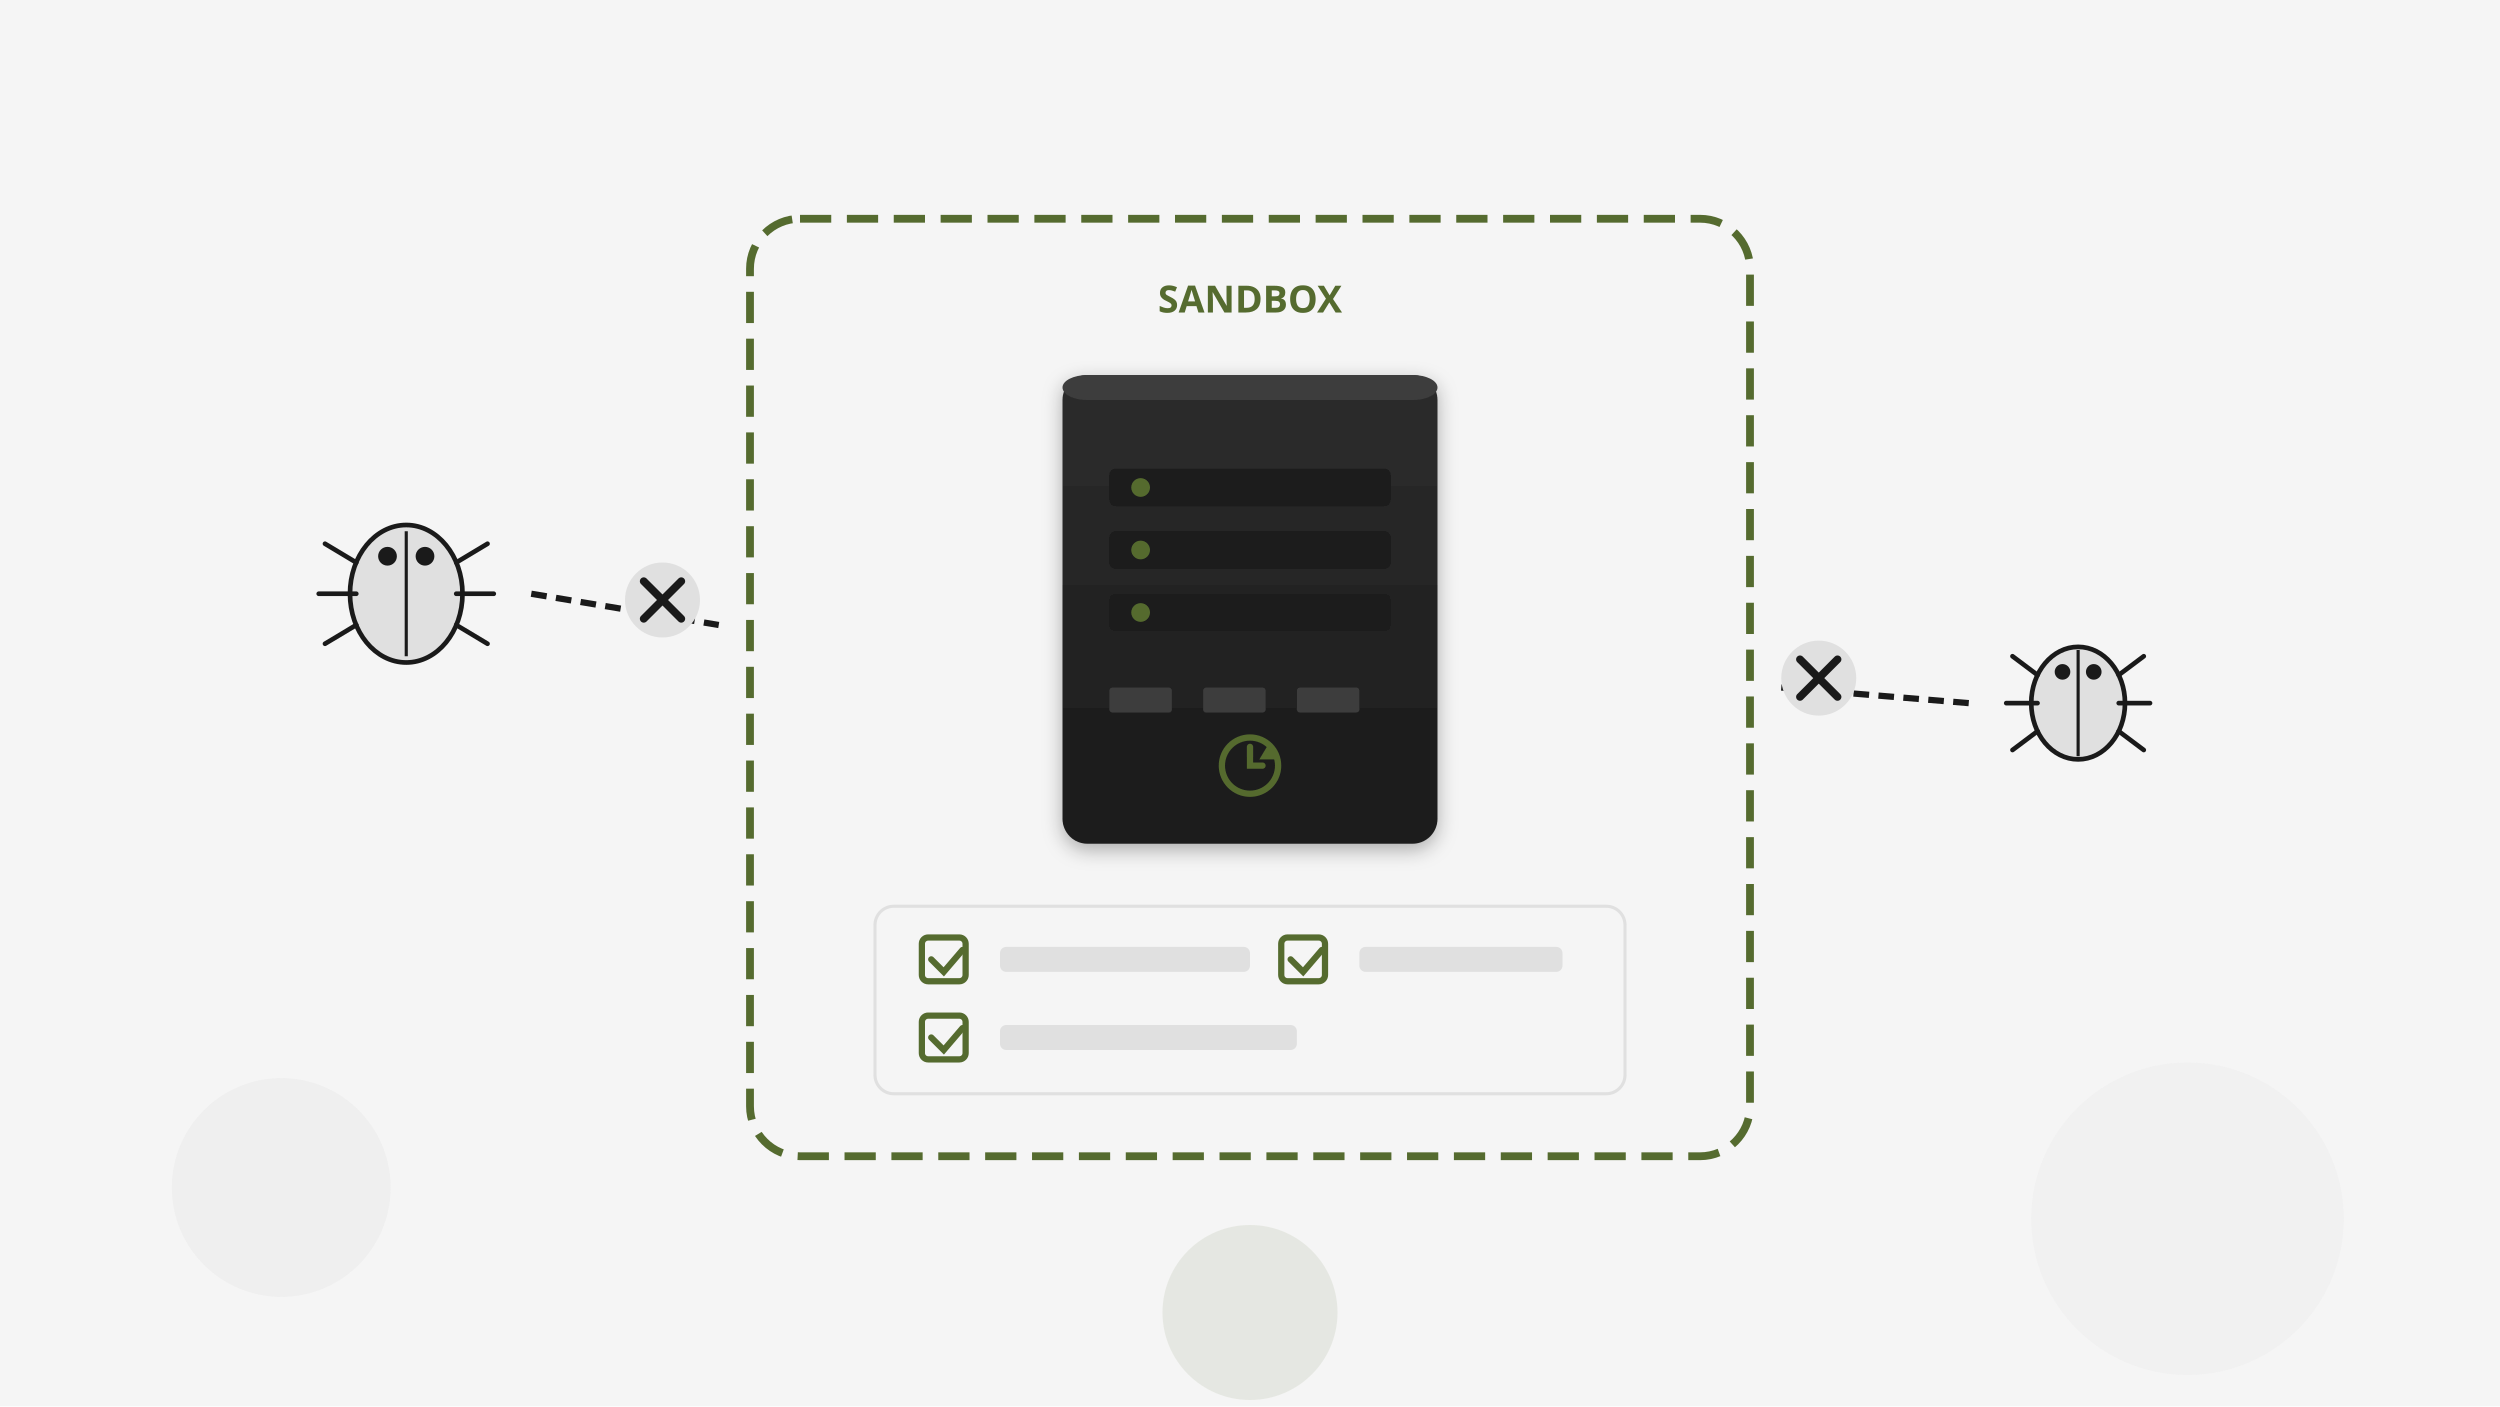
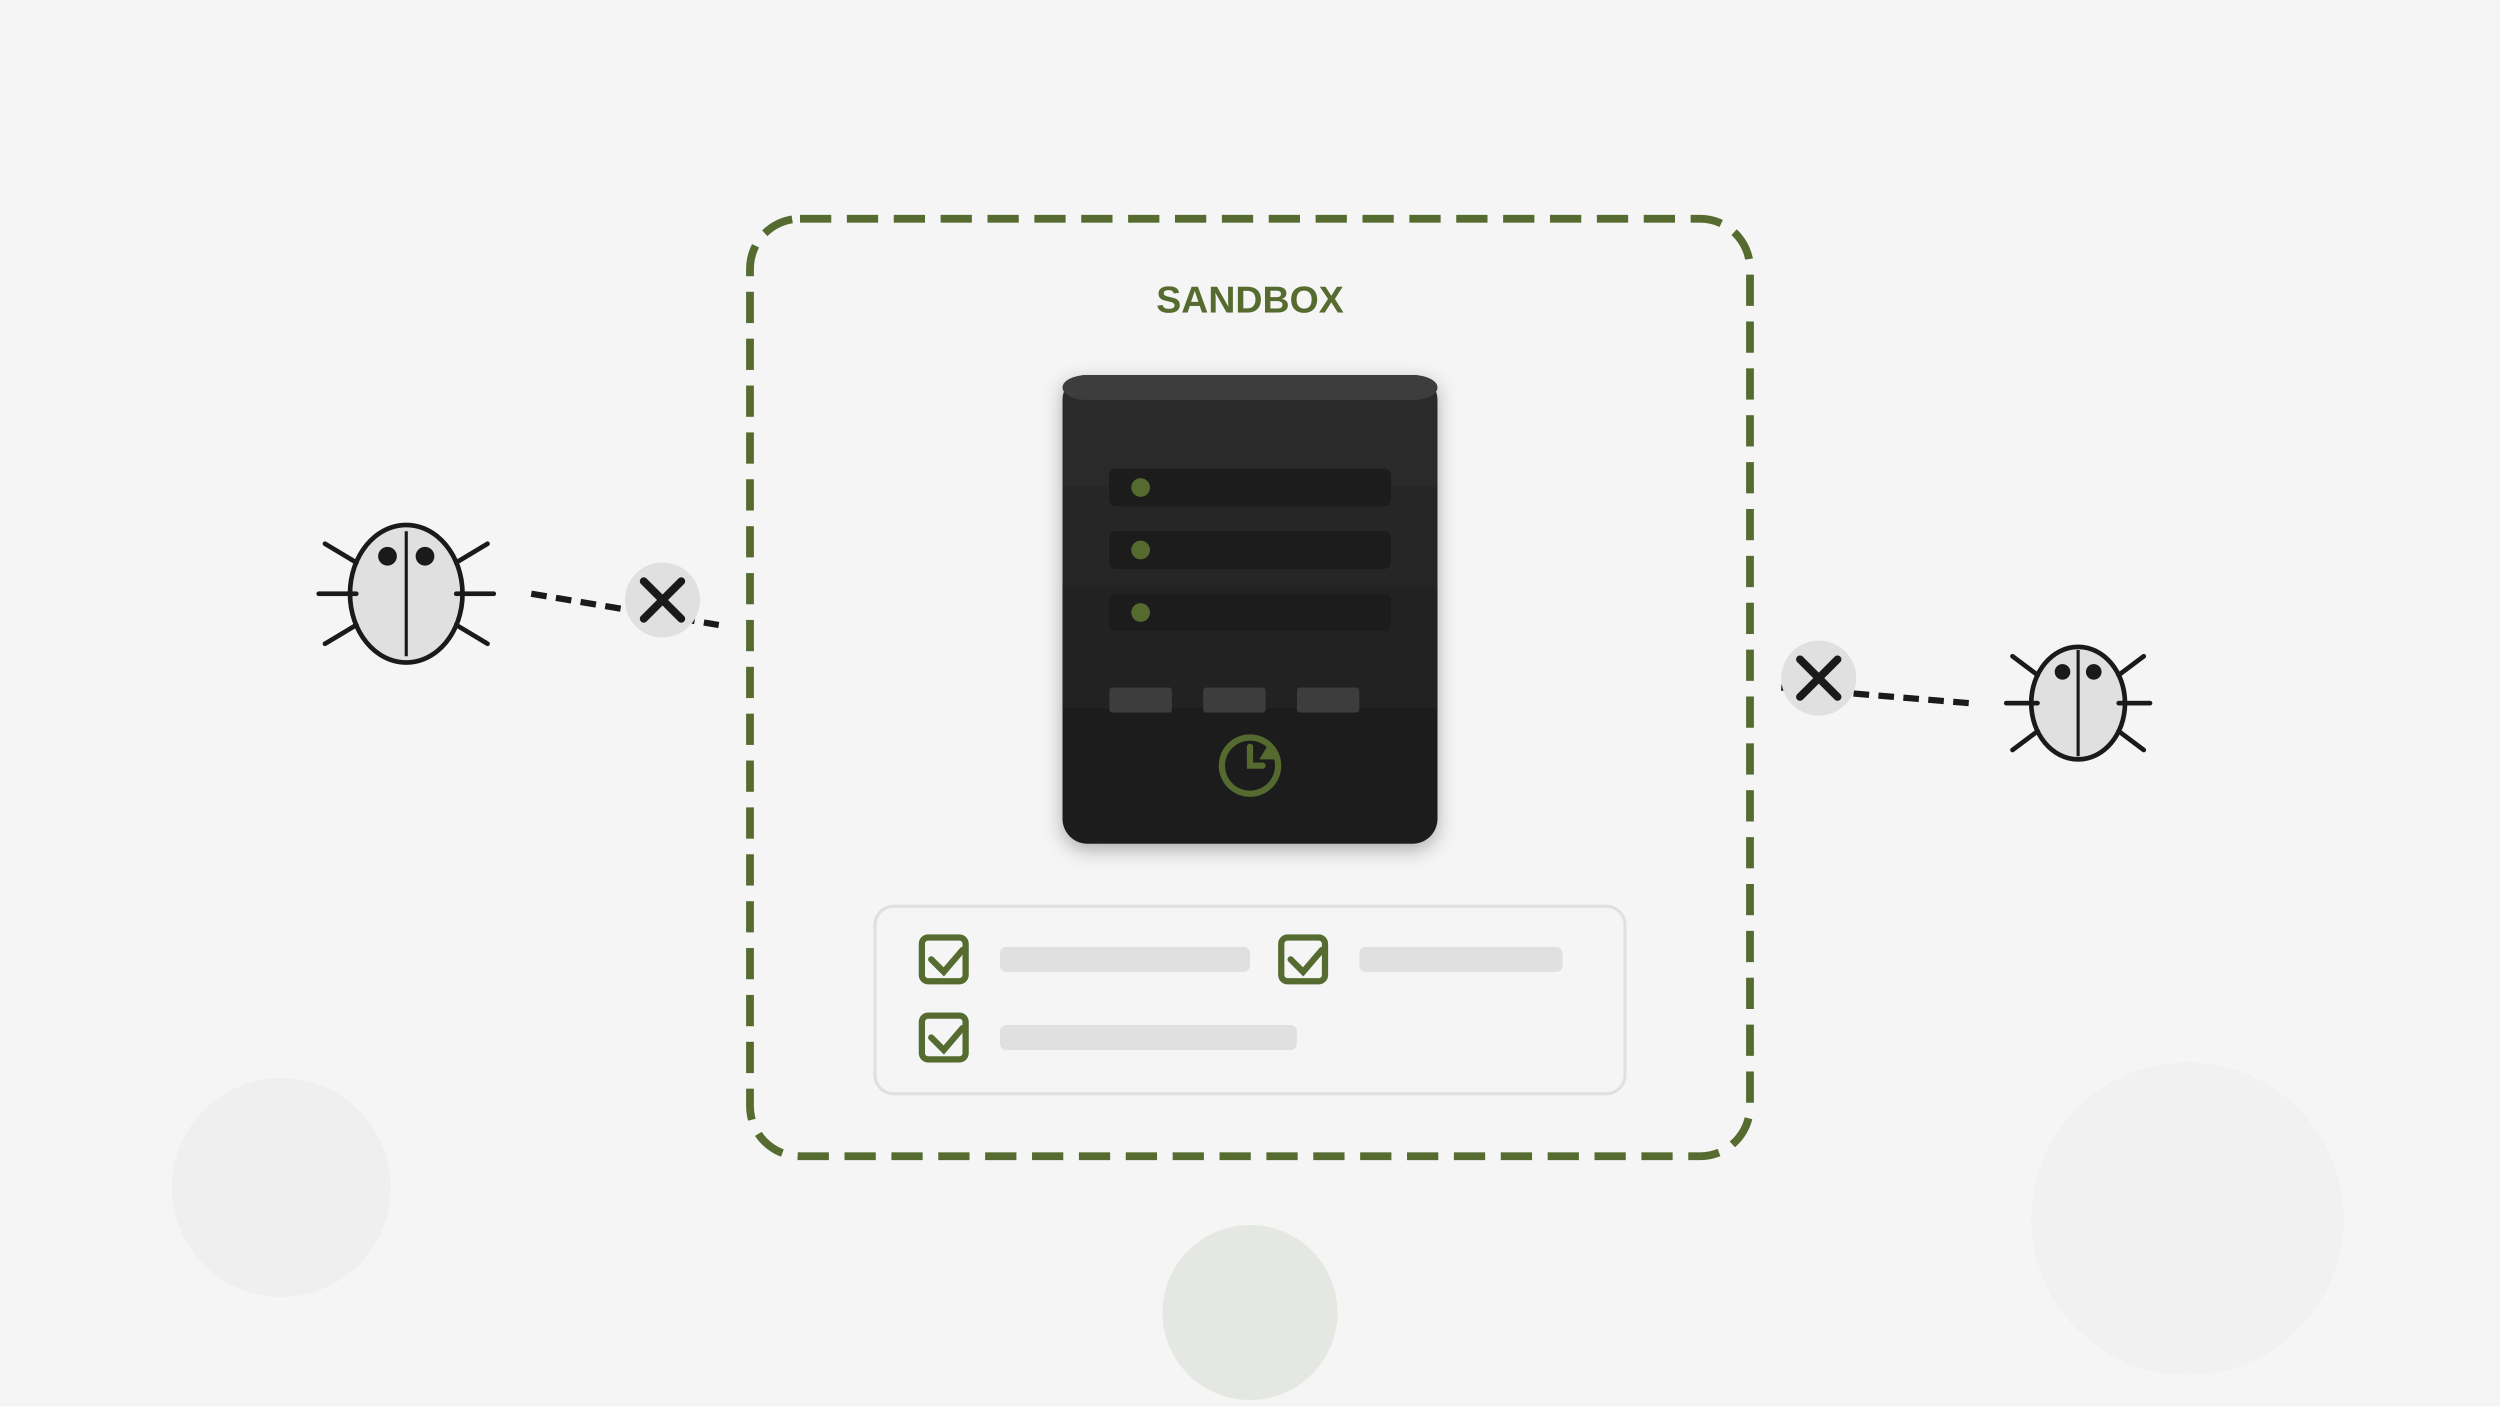
<svg xmlns="http://www.w3.org/2000/svg" viewBox="0 0 800 450" width="800" height="450">
  <defs>
    <linearGradient id="serverGrad" x1="0%" y1="0%" x2="0%" y2="100%">
      <stop offset="0%" style="stop-color:#2d2d2d;stop-opacity:1" />
      <stop offset="100%" style="stop-color:#1a1a1a;stop-opacity:1" />
    </linearGradient>
    <filter id="shadow" x="-20%" y="-20%" width="140%" height="140%">
      <feDropShadow dx="0" dy="2" stdDeviation="3" flood-color="#000" flood-opacity="0.3" />
    </filter>
  </defs>
  <rect width="800" height="450" fill="#f5f5f5" />
  <rect x="240" y="70" width="320" height="300" rx="16" fill="none" stroke="#556b2f" stroke-width="2.5" stroke-dasharray="10,5" />
-   <text x="400" y="100" text-anchor="middle" font-family="system-ui, sans-serif" font-size="12" fill="#556b2f" font-weight="600">SANDBOX</text>
+   <text x="400" y="100" text-anchor="middle" font-family="Arial, sans-serif" font-size="12" fill="#556b2f" font-weight="bold">SANDBOX</text>
  <g transform="translate(340, 120)" filter="url(#shadow)">
    <rect width="120" height="150" rx="8" fill="url(#serverGrad)" />
    <rect x="0" y="0" width="120" height="8" rx="8" fill="#3d3d3d" />
    <rect x="15" y="30" width="90" height="12" rx="2" fill="#1a1a1a" />
    <rect x="15" y="50" width="90" height="12" rx="2" fill="#1a1a1a" />
    <rect x="15" y="70" width="90" height="12" rx="2" fill="#1a1a1a" />
    <circle cx="25" cy="36" r="3" fill="#556b2f" />
    <circle cx="25" cy="56" r="3" fill="#556b2f" />
    <circle cx="25" cy="76" r="3" fill="#556b2f" />
    <rect x="15" y="100" width="20" height="8" rx="1" fill="#3d3d3d" />
    <rect x="45" y="100" width="20" height="8" rx="1" fill="#3d3d3d" />
    <rect x="75" y="100" width="20" height="8" rx="1" fill="#3d3d3d" />
    <g transform="translate(50, 115)">
      <circle cx="10" cy="10" r="9" fill="none" stroke="#556b2f" stroke-width="2" />
      <path d="M10 4 L10 10 L14 10" fill="none" stroke="#556b2f" stroke-width="2" stroke-linecap="round" />
      <polygon points="16,3 19,8 13,8" fill="#556b2f" />
    </g>
  </g>
  <g transform="translate(280, 290)">
    <rect width="240" height="60" rx="6" fill="#f5f5f5" stroke="#e0e0e0" stroke-width="1" />
    <rect x="15" y="10" width="14" height="14" rx="2" fill="none" stroke="#556b2f" stroke-width="2" />
    <polyline points="18,17 22,21 28,14" fill="none" stroke="#556b2f" stroke-width="2" stroke-linecap="round" />
    <rect x="40" y="13" width="80" height="8" rx="2" fill="#e0e0e0" />
    <rect x="130" y="10" width="14" height="14" rx="2" fill="none" stroke="#556b2f" stroke-width="2" />
    <polyline points="133,17 137,21 143,14" fill="none" stroke="#556b2f" stroke-width="2" stroke-linecap="round" />
    <rect x="155" y="13" width="65" height="8" rx="2" fill="#e0e0e0" />
    <rect x="15" y="35" width="14" height="14" rx="2" fill="none" stroke="#556b2f" stroke-width="2" />
    <polyline points="18,42 22,46 28,39" fill="none" stroke="#556b2f" stroke-width="2" stroke-linecap="round" />
    <rect x="40" y="38" width="95" height="8" rx="2" fill="#e0e0e0" />
  </g>
  <g transform="translate(100, 160)">
    <ellipse cx="30" cy="30" rx="18" ry="22" fill="#e0e0e0" stroke="#1a1a1a" stroke-width="1.5" />
    <line x1="30" y1="10" x2="30" y2="50" stroke="#1a1a1a" stroke-width="1" />
    <line x1="14" y1="20" x2="4" y2="14" stroke="#1a1a1a" stroke-width="1.5" stroke-linecap="round" />
    <line x1="14" y1="30" x2="2" y2="30" stroke="#1a1a1a" stroke-width="1.5" stroke-linecap="round" />
    <line x1="14" y1="40" x2="4" y2="46" stroke="#1a1a1a" stroke-width="1.5" stroke-linecap="round" />
    <line x1="46" y1="20" x2="56" y2="14" stroke="#1a1a1a" stroke-width="1.5" stroke-linecap="round" />
    <line x1="46" y1="30" x2="58" y2="30" stroke="#1a1a1a" stroke-width="1.5" stroke-linecap="round" />
    <line x1="46" y1="40" x2="56" y2="46" stroke="#1a1a1a" stroke-width="1.5" stroke-linecap="round" />
    <circle cx="24" cy="18" r="3" fill="#1a1a1a" />
    <circle cx="36" cy="18" r="3" fill="#1a1a1a" />
  </g>
  <line x1="170" y1="190" x2="230" y2="200" stroke="#1a1a1a" stroke-width="2" stroke-dasharray="5,3" />
  <g transform="translate(200, 180)">
    <circle cx="12" cy="12" r="12" fill="#e0e0e0" />
    <line x1="6" y1="6" x2="18" y2="18" stroke="#1a1a1a" stroke-width="2.5" stroke-linecap="round" />
    <line x1="18" y1="6" x2="6" y2="18" stroke="#1a1a1a" stroke-width="2.5" stroke-linecap="round" />
  </g>
  <g transform="translate(640, 200)">
    <ellipse cx="25" cy="25" rx="15" ry="18" fill="#e0e0e0" stroke="#1a1a1a" stroke-width="1.5" />
    <line x1="25" y1="8" x2="25" y2="42" stroke="#1a1a1a" stroke-width="1" />
    <line x1="12" y1="16" x2="4" y2="10" stroke="#1a1a1a" stroke-width="1.5" stroke-linecap="round" />
    <line x1="12" y1="25" x2="2" y2="25" stroke="#1a1a1a" stroke-width="1.5" stroke-linecap="round" />
    <line x1="12" y1="34" x2="4" y2="40" stroke="#1a1a1a" stroke-width="1.5" stroke-linecap="round" />
    <line x1="38" y1="16" x2="46" y2="10" stroke="#1a1a1a" stroke-width="1.5" stroke-linecap="round" />
    <line x1="38" y1="25" x2="48" y2="25" stroke="#1a1a1a" stroke-width="1.5" stroke-linecap="round" />
    <line x1="38" y1="34" x2="46" y2="40" stroke="#1a1a1a" stroke-width="1.5" stroke-linecap="round" />
    <circle cx="20" cy="15" r="2.5" fill="#1a1a1a" />
    <circle cx="30" cy="15" r="2.5" fill="#1a1a1a" />
  </g>
  <line x1="630" y1="225" x2="570" y2="220" stroke="#1a1a1a" stroke-width="2" stroke-dasharray="5,3" />
  <g transform="translate(570, 205)">
    <circle cx="12" cy="12" r="12" fill="#e0e0e0" />
    <line x1="6" y1="6" x2="18" y2="18" stroke="#1a1a1a" stroke-width="2.5" stroke-linecap="round" />
    <line x1="18" y1="6" x2="6" y2="18" stroke="#1a1a1a" stroke-width="2.5" stroke-linecap="round" />
  </g>
  <circle cx="90" cy="380" r="35" fill="#e0e0e0" opacity="0.3" />
  <circle cx="700" cy="390" r="50" fill="#e0e0e0" opacity="0.2" />
  <circle cx="400" cy="420" r="28" fill="#556b2f" opacity="0.1" />
</svg>
